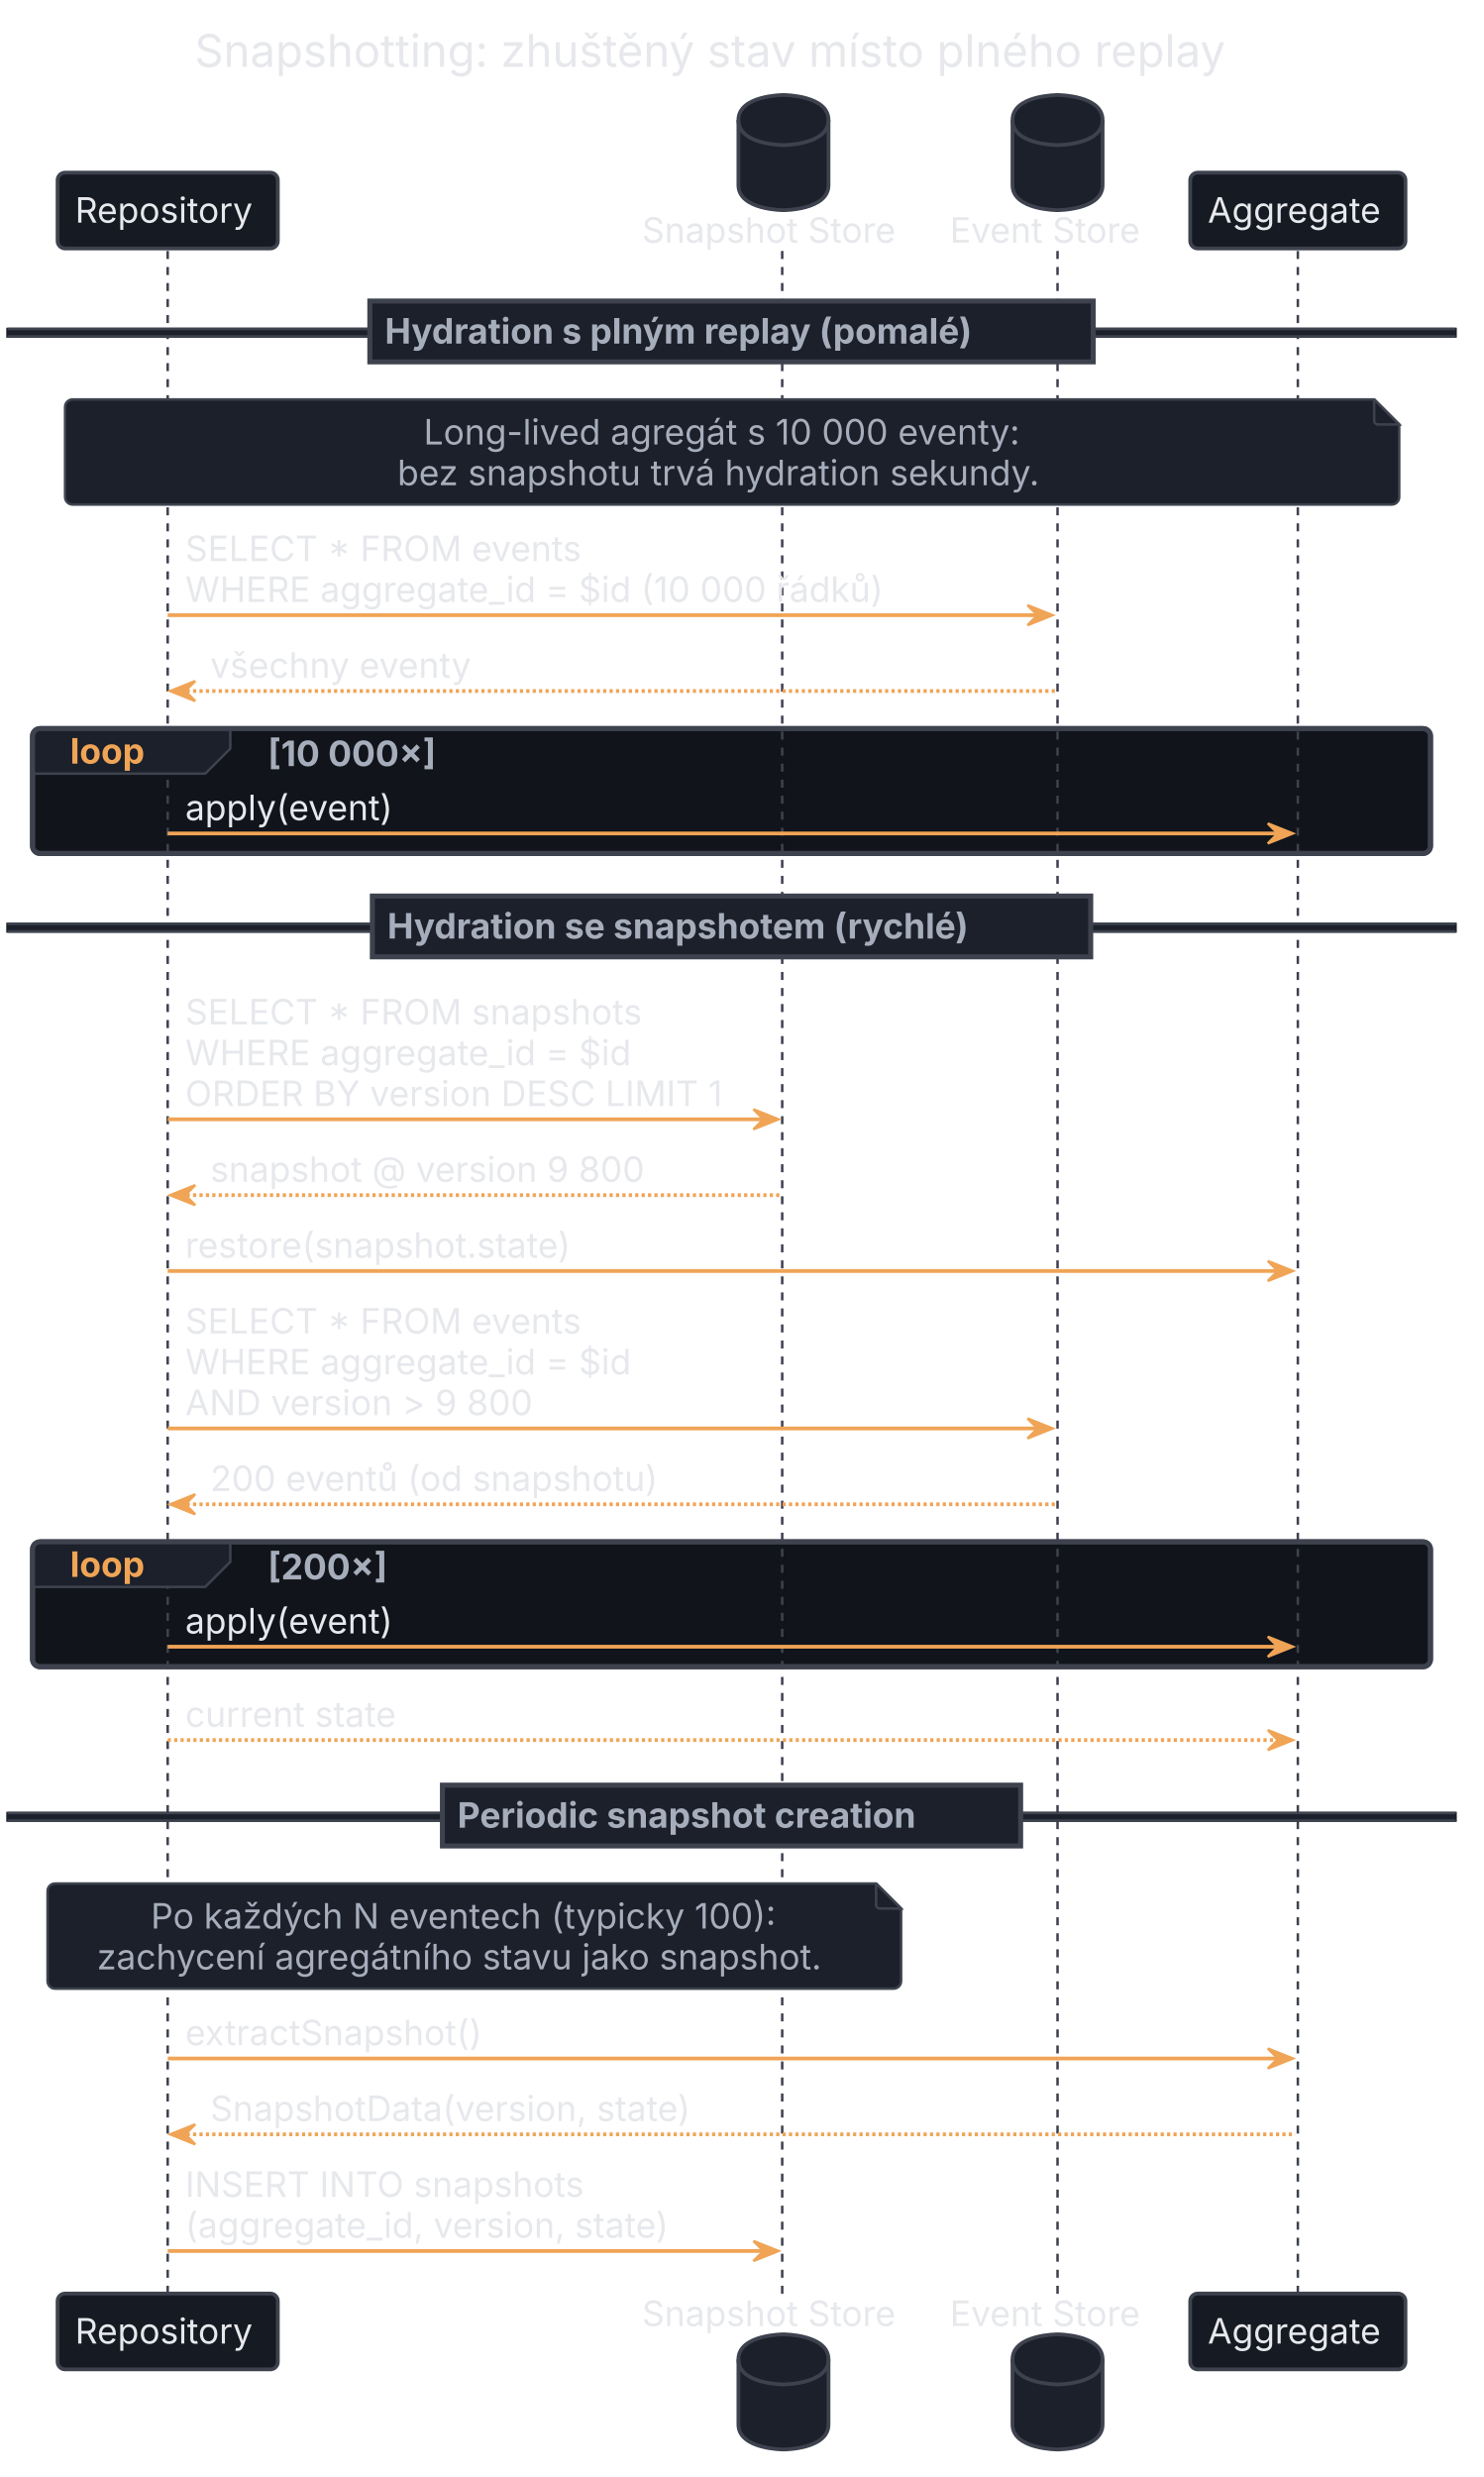
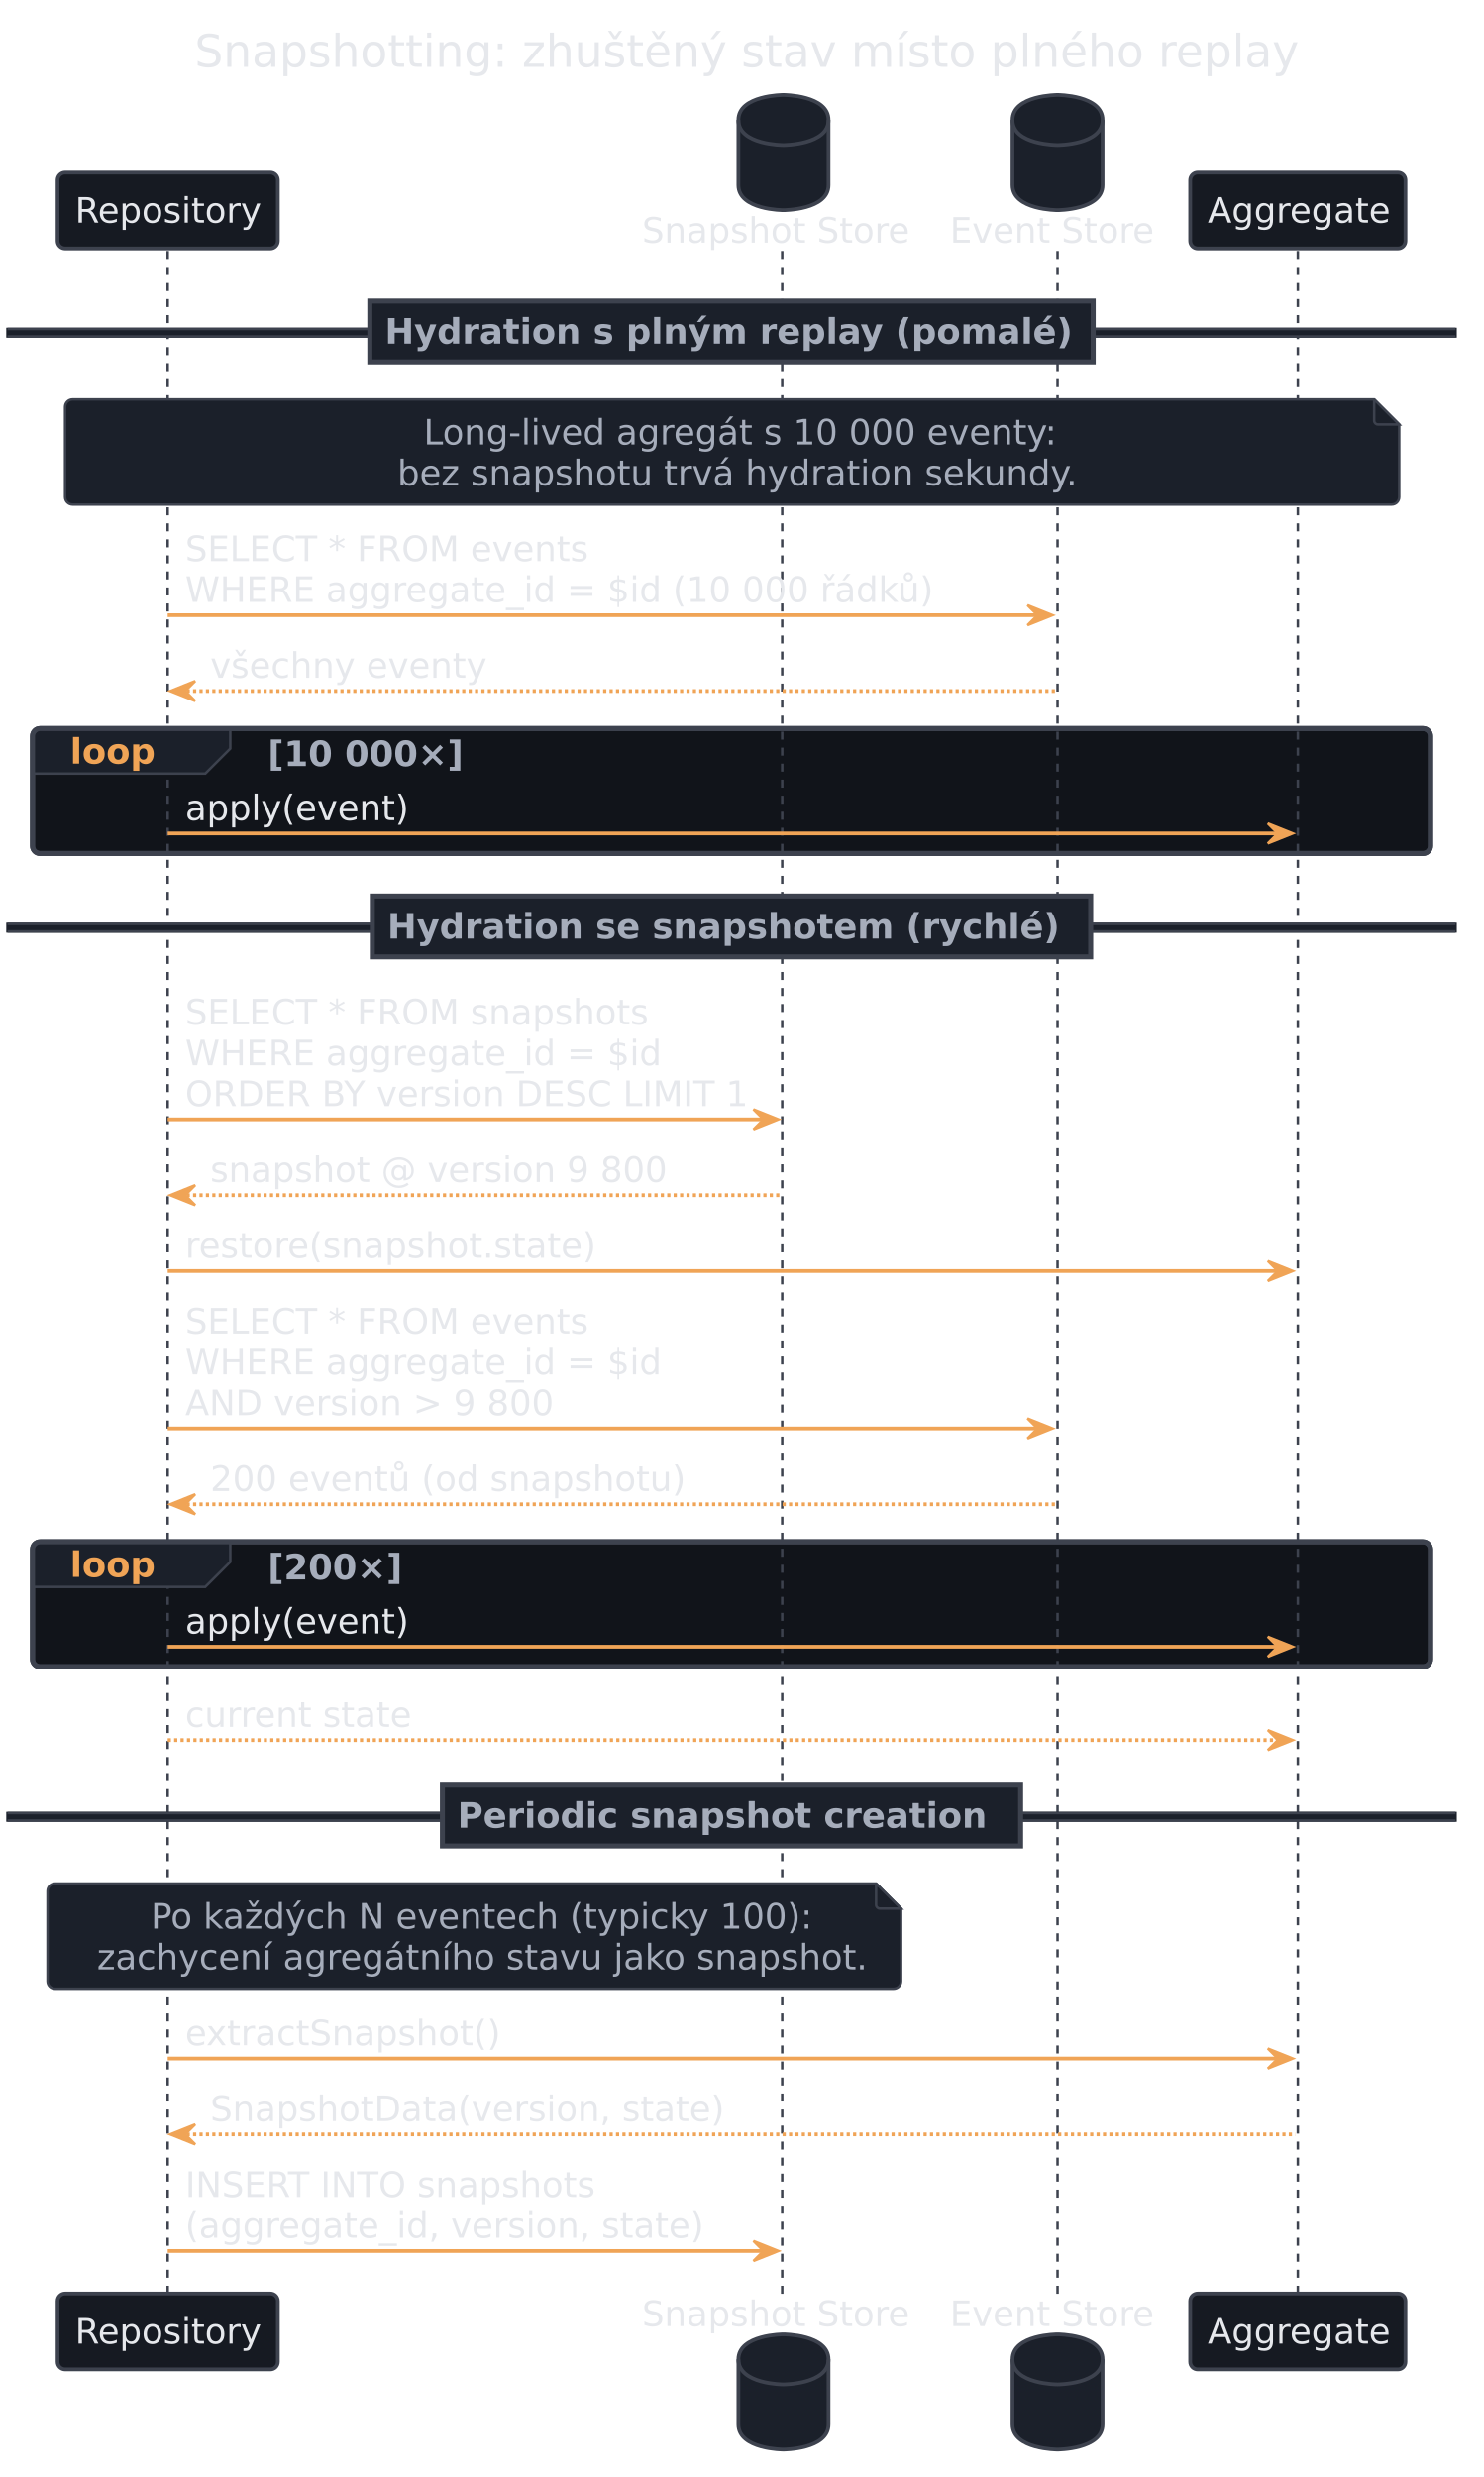
<svg xmlns="http://www.w3.org/2000/svg" contentScriptType="application/ecmascript" contentStyleType="text/css" height="1546.875px" preserveAspectRatio="none" style="width:926px;height:1546px;background:#11141A;" version="1.1" viewBox="0 0 926 1546" width="926.562px" zoomAndPan="magnify">
  <defs />
  <g>
-     <text fill="#E6E8EC" font-family="Inter, ui-sans-serif, system-ui, -apple-system, sans-serif" font-size="28.125" lengthAdjust="spacingAndGlyphs" textLength="670.312" x="121.484" y="41.731">Snapshotting: zhuštěný stav místo plného replay</text>
+     <text fill="#E6E8EC" font-family="DejaVu Sans" font-size="28.125" lengthAdjust="spacingAndGlyphs" textLength="670.312" x="121.484" y="41.731">Snapshotting: zhuštěný stav místo plného replay</text>
    <rect fill="#11141A" height="77.954" rx="4.688" ry="4.688" style="stroke: #3D424E; stroke-width: 3.125;" width="872.656" x="20.312" y="454.736" />
    <rect fill="#11141A" height="77.954" rx="4.688" ry="4.688" style="stroke: #3D424E; stroke-width: 3.125;" width="872.656" x="20.312" y="962.329" />
    <line style="stroke: #3D424E; stroke-width: 1.562; stroke-dasharray: 5.0,5.0;" x1="104.688" x2="104.688" y1="156.641" y2="1433.057" />
    <line style="stroke: #3D424E; stroke-width: 1.562; stroke-dasharray: 5.0,5.0;" x1="488.281" x2="488.281" y1="156.641" y2="1433.057" />
    <line style="stroke: #3D424E; stroke-width: 1.562; stroke-dasharray: 5.0,5.0;" x1="660.156" x2="660.156" y1="156.641" y2="1433.057" />
    <line style="stroke: #3D424E; stroke-width: 1.562; stroke-dasharray: 5.0,5.0;" x1="810.156" x2="810.156" y1="156.641" y2="1433.057" />
    <rect fill="#161A22" height="47.339" rx="4.688" ry="4.688" style="stroke: #3D424E; stroke-width: 2.344;" width="137.5" x="35.938" y="107.739" />
-     <text fill="#E6E8EC" font-family="Inter, ui-sans-serif, system-ui, -apple-system, sans-serif" font-size="21.875" lengthAdjust="spacingAndGlyphs" textLength="115.625" x="46.875" y="138.982">Repository</text>
+     <text fill="#E6E8EC" font-family="DejaVu Sans" font-size="21.875" lengthAdjust="spacingAndGlyphs" textLength="115.625" x="46.875" y="138.982">Repository</text>
    <rect fill="#161A22" height="47.339" rx="4.688" ry="4.688" style="stroke: #3D424E; stroke-width: 2.344;" width="137.5" x="35.938" y="1431.494" />
-     <text fill="#E6E8EC" font-family="Inter, ui-sans-serif, system-ui, -apple-system, sans-serif" font-size="21.875" lengthAdjust="spacingAndGlyphs" textLength="115.625" x="46.875" y="1462.736">Repository</text>
-     <text fill="#E6E8EC" font-family="Inter, ui-sans-serif, system-ui, -apple-system, sans-serif" font-size="21.875" lengthAdjust="spacingAndGlyphs" textLength="167.188" x="400.781" y="151.482">Snapshot Store</text>
+     <text fill="#E6E8EC" font-family="DejaVu Sans" font-size="21.875" lengthAdjust="spacingAndGlyphs" textLength="115.625" x="46.875" y="1462.736">Repository</text>
+     <text fill="#E6E8EC" font-family="DejaVu Sans" font-size="21.875" lengthAdjust="spacingAndGlyphs" textLength="167.188" x="400.781" y="151.482">Snapshot Store</text>
    <path d="M460.938,74.927 C460.938,59.302 489.062,59.302 489.062,59.302 C489.062,59.302 517.188,59.302 517.188,74.927 L517.188,115.552 C517.188,131.177 489.062,131.177 489.062,131.177 C489.062,131.177 460.938,131.177 460.938,115.552 L460.938,74.927 " fill="#1B202A" style="stroke: #3D424E; stroke-width: 2.344;" />
    <path d="M460.938,74.927 C460.938,90.552 489.062,90.552 489.062,90.552 C489.062,90.552 517.188,90.552 517.188,74.927 " fill="none" style="stroke: #3D424E; stroke-width: 2.344;" />
-     <text fill="#E6E8EC" font-family="Inter, ui-sans-serif, system-ui, -apple-system, sans-serif" font-size="21.875" lengthAdjust="spacingAndGlyphs" textLength="167.188" x="400.781" y="1451.799">Snapshot Store</text>
+     <text fill="#E6E8EC" font-family="DejaVu Sans" font-size="21.875" lengthAdjust="spacingAndGlyphs" textLength="167.188" x="400.781" y="1451.799">Snapshot Store</text>
    <path d="M460.938,1472.583 C460.938,1456.958 489.062,1456.958 489.062,1456.958 C489.062,1456.958 517.188,1456.958 517.188,1472.583 L517.188,1513.208 C517.188,1528.833 489.062,1528.833 489.062,1528.833 C489.062,1528.833 460.938,1528.833 460.938,1513.208 L460.938,1472.583 " fill="#1B202A" style="stroke: #3D424E; stroke-width: 2.344;" />
    <path d="M460.938,1472.583 C460.938,1488.208 489.062,1488.208 489.062,1488.208 C489.062,1488.208 517.188,1488.208 517.188,1472.583 " fill="none" style="stroke: #3D424E; stroke-width: 2.344;" />
-     <text fill="#E6E8EC" font-family="Inter, ui-sans-serif, system-ui, -apple-system, sans-serif" font-size="21.875" lengthAdjust="spacingAndGlyphs" textLength="125" x="592.969" y="151.482">Event Store</text>
+     <text fill="#E6E8EC" font-family="DejaVu Sans" font-size="21.875" lengthAdjust="spacingAndGlyphs" textLength="125" x="592.969" y="151.482">Event Store</text>
    <path d="M632.031,74.927 C632.031,59.302 660.156,59.302 660.156,59.302 C660.156,59.302 688.281,59.302 688.281,74.927 L688.281,115.552 C688.281,131.177 660.156,131.177 660.156,131.177 C660.156,131.177 632.031,131.177 632.031,115.552 L632.031,74.927 " fill="#1B202A" style="stroke: #3D424E; stroke-width: 2.344;" />
    <path d="M632.031,74.927 C632.031,90.552 660.156,90.552 660.156,90.552 C660.156,90.552 688.281,90.552 688.281,74.927 " fill="none" style="stroke: #3D424E; stroke-width: 2.344;" />
-     <text fill="#E6E8EC" font-family="Inter, ui-sans-serif, system-ui, -apple-system, sans-serif" font-size="21.875" lengthAdjust="spacingAndGlyphs" textLength="125" x="592.969" y="1451.799">Event Store</text>
+     <text fill="#E6E8EC" font-family="DejaVu Sans" font-size="21.875" lengthAdjust="spacingAndGlyphs" textLength="125" x="592.969" y="1451.799">Event Store</text>
    <path d="M632.031,1472.583 C632.031,1456.958 660.156,1456.958 660.156,1456.958 C660.156,1456.958 688.281,1456.958 688.281,1472.583 L688.281,1513.208 C688.281,1528.833 660.156,1528.833 660.156,1528.833 C660.156,1528.833 632.031,1528.833 632.031,1513.208 L632.031,1472.583 " fill="#1B202A" style="stroke: #3D424E; stroke-width: 2.344;" />
    <path d="M632.031,1472.583 C632.031,1488.208 660.156,1488.208 660.156,1488.208 C660.156,1488.208 688.281,1488.208 688.281,1472.583 " fill="none" style="stroke: #3D424E; stroke-width: 2.344;" />
    <rect fill="#161A22" height="47.339" rx="4.688" ry="4.688" style="stroke: #3D424E; stroke-width: 2.344;" width="134.375" x="742.969" y="107.739" />
-     <text fill="#E6E8EC" font-family="Inter, ui-sans-serif, system-ui, -apple-system, sans-serif" font-size="21.875" lengthAdjust="spacingAndGlyphs" textLength="112.5" x="753.906" y="138.982">Aggregate</text>
+     <text fill="#E6E8EC" font-family="DejaVu Sans" font-size="21.875" lengthAdjust="spacingAndGlyphs" textLength="112.5" x="753.906" y="138.982">Aggregate</text>
    <rect fill="#161A22" height="47.339" rx="4.688" ry="4.688" style="stroke: #3D424E; stroke-width: 2.344;" width="134.375" x="742.969" y="1431.494" />
-     <text fill="#E6E8EC" font-family="Inter, ui-sans-serif, system-ui, -apple-system, sans-serif" font-size="21.875" lengthAdjust="spacingAndGlyphs" textLength="112.5" x="753.906" y="1462.736">Aggregate</text>
+     <text fill="#E6E8EC" font-family="DejaVu Sans" font-size="21.875" lengthAdjust="spacingAndGlyphs" textLength="112.5" x="753.906" y="1462.736">Aggregate</text>
    <rect fill="#1B202A" height="4.688" style="stroke: #1B202A; stroke-width: 1.562;" width="903.906" x="4.688" y="205.31" />
    <line style="stroke: #3D424E; stroke-width: 1.562;" x1="4.688" x2="908.594" y1="205.31" y2="205.31" />
    <line style="stroke: #3D424E; stroke-width: 1.562;" x1="4.688" x2="908.594" y1="209.998" y2="209.998" />
    <rect fill="#1B202A" height="37.964" style="stroke: #3D424E; stroke-width: 3.125;" width="451.562" x="230.859" y="187.891" />
-     <text fill="#A6ADBB" font-family="Inter, ui-sans-serif, system-ui, -apple-system, sans-serif" font-size="21.875" font-weight="bold" lengthAdjust="spacingAndGlyphs" textLength="421.875" x="240.234" y="214.446">Hydration s plným replay (pomalé)</text>
+     <text fill="#A6ADBB" font-family="DejaVu Sans" font-size="21.875" font-weight="bold" lengthAdjust="spacingAndGlyphs" textLength="421.875" x="240.234" y="214.446">Hydration s plným replay (pomalé)</text>
    <path d="M40.625,253.98 L40.625,310.229 A4.688,4.688 0 0 0 45.312,314.917 L868.75,314.917 A4.688,4.688 0 0 0 873.438,310.229 L873.438,264.917 L857.812,249.292 L45.312,249.292 A4.688,4.688 0 0 0 40.625,253.98 " fill="#1B202A" style="stroke: #3D424E; stroke-width: 1.562;" />
    <path d="M857.812,249.292 L857.812,262.573 A2.344,2.344 0 0 0 860.156,264.917 L873.438,264.917 L857.812,249.292 " fill="#1B202A" style="stroke: #3D424E; stroke-width: 1.562;" />
-     <text fill="#A6ADBB" font-family="Inter, ui-sans-serif, system-ui, -apple-system, sans-serif" font-size="21.875" lengthAdjust="spacingAndGlyphs" textLength="385.938" x="264.453" y="277.409">Long-lived agregát s 10 000 eventy:</text>
-     <text fill="#A6ADBB" font-family="Inter, ui-sans-serif, system-ui, -apple-system, sans-serif" font-size="21.875" lengthAdjust="spacingAndGlyphs" textLength="418.75" x="248.047" y="302.873">bez snapshotu trvá hydration sekundy.</text>
+     <text fill="#A6ADBB" font-family="DejaVu Sans" font-size="21.875" lengthAdjust="spacingAndGlyphs" textLength="385.938" x="264.453" y="277.409">Long-lived agregát s 10 000 eventy:</text>
+     <text fill="#A6ADBB" font-family="DejaVu Sans" font-size="21.875" lengthAdjust="spacingAndGlyphs" textLength="418.75" x="248.047" y="302.873">bez snapshotu trvá hydration sekundy.</text>
    <polygon fill="#F0A456" points="641.406,377.71,657.031,383.96,641.406,390.21,647.656,383.96" style="stroke: #F0A456; stroke-width: 1.562;" />
    <line style="stroke: #F0A456; stroke-width: 2.344;" x1="104.688" x2="650.781" y1="383.96" y2="383.96" />
-     <text fill="#E6E8EC" font-family="Inter, ui-sans-serif, system-ui, -apple-system, sans-serif" font-size="21.875" lengthAdjust="spacingAndGlyphs" textLength="250" x="115.625" y="350.212">SELECT * FROM events</text>
-     <text fill="#E6E8EC" font-family="Inter, ui-sans-serif, system-ui, -apple-system, sans-serif" font-size="21.875" lengthAdjust="spacingAndGlyphs" textLength="456.25" x="115.625" y="375.676">WHERE aggregate_id = $id (10 000 řádků)</text>
+     <text fill="#E6E8EC" font-family="DejaVu Sans" font-size="21.875" lengthAdjust="spacingAndGlyphs" textLength="250" x="115.625" y="350.212">SELECT * FROM events</text>
+     <text fill="#E6E8EC" font-family="DejaVu Sans" font-size="21.875" lengthAdjust="spacingAndGlyphs" textLength="456.25" x="115.625" y="375.676">WHERE aggregate_id = $id (10 000 řádků)</text>
    <polygon fill="#F0A456" points="121.875,425.049,106.25,431.299,121.875,437.549,115.625,431.299" style="stroke: #F0A456; stroke-width: 1.562;" />
    <line style="stroke: #F0A456; stroke-width: 2.344; stroke-dasharray: 2.0,2.0;" x1="112.5" x2="658.594" y1="431.299" y2="431.299" />
-     <text fill="#E6E8EC" font-family="Inter, ui-sans-serif, system-ui, -apple-system, sans-serif" font-size="21.875" lengthAdjust="spacingAndGlyphs" textLength="167.188" x="131.25" y="423.015">všechny eventy</text>
+     <text fill="#E6E8EC" font-family="DejaVu Sans" font-size="21.875" lengthAdjust="spacingAndGlyphs" textLength="167.188" x="131.25" y="423.015">všechny eventy</text>
    <path d="M25,454.736 L143.75,454.736 L143.75,467.236 L128.125,482.861 L20.312,482.861 L20.312,459.424 " fill="#1B202A" style="stroke: #3D424E; stroke-width: 1.562;" />
    <rect fill="none" height="77.954" rx="4.688" ry="4.688" style="stroke: #3D424E; stroke-width: 3.125;" width="872.656" x="20.312" y="454.736" />
-     <text fill="#F0A456" font-family="Inter, ui-sans-serif, system-ui, -apple-system, sans-serif" font-size="21.875" font-weight="bold" lengthAdjust="spacingAndGlyphs" textLength="53.125" x="43.75" y="476.604">loop</text>
-     <text fill="#A6ADBB" font-family="Inter, ui-sans-serif, system-ui, -apple-system, sans-serif" font-size="21.875" font-weight="bold" lengthAdjust="spacingAndGlyphs" textLength="123.438" x="167.188" y="478.166">[10 000×]</text>
+     <text fill="#F0A456" font-family="DejaVu Sans" font-size="21.875" font-weight="bold" lengthAdjust="spacingAndGlyphs" textLength="53.125" x="43.75" y="476.604">loop</text>
+     <text fill="#A6ADBB" font-family="DejaVu Sans" font-size="21.875" font-weight="bold" lengthAdjust="spacingAndGlyphs" textLength="123.438" x="167.188" y="478.166">[10 000×]</text>
    <polygon fill="#F0A456" points="791.406,513.94,807.031,520.19,791.406,526.44,797.656,520.19" style="stroke: #F0A456; stroke-width: 1.562;" />
    <line style="stroke: #F0A456; stroke-width: 2.344;" x1="104.688" x2="800.781" y1="520.19" y2="520.19" />
-     <text fill="#E6E8EC" font-family="Inter, ui-sans-serif, system-ui, -apple-system, sans-serif" font-size="21.875" lengthAdjust="spacingAndGlyphs" textLength="132.812" x="115.625" y="511.906">apply(event)</text>
+     <text fill="#E6E8EC" font-family="DejaVu Sans" font-size="21.875" lengthAdjust="spacingAndGlyphs" textLength="132.812" x="115.625" y="511.906">apply(event)</text>
    <rect fill="#1B202A" height="4.688" style="stroke: #1B202A; stroke-width: 1.562;" width="903.906" x="4.688" y="576.672" />
    <line style="stroke: #3D424E; stroke-width: 1.562;" x1="4.688" x2="908.594" y1="576.672" y2="576.672" />
    <line style="stroke: #3D424E; stroke-width: 1.562;" x1="4.688" x2="908.594" y1="581.36" y2="581.36" />
    <rect fill="#1B202A" height="37.964" style="stroke: #3D424E; stroke-width: 3.125;" width="448.438" x="232.422" y="559.253" />
-     <text fill="#A6ADBB" font-family="Inter, ui-sans-serif, system-ui, -apple-system, sans-serif" font-size="21.875" font-weight="bold" lengthAdjust="spacingAndGlyphs" textLength="418.75" x="241.797" y="585.808">Hydration se snapshotem (rychlé)</text>
+     <text fill="#A6ADBB" font-family="DejaVu Sans" font-size="21.875" font-weight="bold" lengthAdjust="spacingAndGlyphs" textLength="418.75" x="241.797" y="585.808">Hydration se snapshotem (rychlé)</text>
    <polygon fill="#F0A456" points="470.312,692.358,485.938,698.608,470.312,704.858,476.562,698.608" style="stroke: #F0A456; stroke-width: 1.562;" />
    <line style="stroke: #F0A456; stroke-width: 2.344;" x1="104.688" x2="479.688" y1="698.608" y2="698.608" />
-     <text fill="#E6E8EC" font-family="Inter, ui-sans-serif, system-ui, -apple-system, sans-serif" font-size="21.875" lengthAdjust="spacingAndGlyphs" textLength="290.625" x="115.625" y="639.397">SELECT * FROM snapshots</text>
-     <text fill="#E6E8EC" font-family="Inter, ui-sans-serif, system-ui, -apple-system, sans-serif" font-size="21.875" lengthAdjust="spacingAndGlyphs" textLength="290.625" x="115.625" y="664.861">WHERE aggregate_id = $id</text>
-     <text fill="#E6E8EC" font-family="Inter, ui-sans-serif, system-ui, -apple-system, sans-serif" font-size="21.875" lengthAdjust="spacingAndGlyphs" textLength="346.875" x="115.625" y="690.324">ORDER BY version DESC LIMIT 1</text>
+     <text fill="#E6E8EC" font-family="DejaVu Sans" font-size="21.875" lengthAdjust="spacingAndGlyphs" textLength="290.625" x="115.625" y="639.397">SELECT * FROM snapshots</text>
+     <text fill="#E6E8EC" font-family="DejaVu Sans" font-size="21.875" lengthAdjust="spacingAndGlyphs" textLength="290.625" x="115.625" y="664.861">WHERE aggregate_id = $id</text>
+     <text fill="#E6E8EC" font-family="DejaVu Sans" font-size="21.875" lengthAdjust="spacingAndGlyphs" textLength="346.875" x="115.625" y="690.324">ORDER BY version DESC LIMIT 1</text>
    <polygon fill="#F0A456" points="121.875,739.697,106.25,745.947,121.875,752.197,115.625,745.947" style="stroke: #F0A456; stroke-width: 1.562;" />
    <line style="stroke: #F0A456; stroke-width: 2.344; stroke-dasharray: 2.0,2.0;" x1="112.5" x2="487.5" y1="745.947" y2="745.947" />
-     <text fill="#E6E8EC" font-family="Inter, ui-sans-serif, system-ui, -apple-system, sans-serif" font-size="21.875" lengthAdjust="spacingAndGlyphs" textLength="282.812" x="131.25" y="737.663">snapshot @ version 9 800</text>
+     <text fill="#E6E8EC" font-family="DejaVu Sans" font-size="21.875" lengthAdjust="spacingAndGlyphs" textLength="282.812" x="131.25" y="737.663">snapshot @ version 9 800</text>
    <polygon fill="#F0A456" points="791.406,787.036,807.031,793.286,791.406,799.536,797.656,793.286" style="stroke: #F0A456; stroke-width: 1.562;" />
    <line style="stroke: #F0A456; stroke-width: 2.344;" x1="104.688" x2="800.781" y1="793.286" y2="793.286" />
-     <text fill="#E6E8EC" font-family="Inter, ui-sans-serif, system-ui, -apple-system, sans-serif" font-size="21.875" lengthAdjust="spacingAndGlyphs" textLength="256.25" x="115.625" y="785.002">restore(snapshot.state)</text>
+     <text fill="#E6E8EC" font-family="DejaVu Sans" font-size="21.875" lengthAdjust="spacingAndGlyphs" textLength="256.25" x="115.625" y="785.002">restore(snapshot.state)</text>
    <polygon fill="#F0A456" points="641.406,885.303,657.031,891.553,641.406,897.803,647.656,891.553" style="stroke: #F0A456; stroke-width: 1.562;" />
    <line style="stroke: #F0A456; stroke-width: 2.344;" x1="104.688" x2="650.781" y1="891.553" y2="891.553" />
-     <text fill="#E6E8EC" font-family="Inter, ui-sans-serif, system-ui, -apple-system, sans-serif" font-size="21.875" lengthAdjust="spacingAndGlyphs" textLength="250" x="115.625" y="832.341">SELECT * FROM events</text>
-     <text fill="#E6E8EC" font-family="Inter, ui-sans-serif, system-ui, -apple-system, sans-serif" font-size="21.875" lengthAdjust="spacingAndGlyphs" textLength="290.625" x="115.625" y="857.805">WHERE aggregate_id = $id</text>
-     <text fill="#E6E8EC" font-family="Inter, ui-sans-serif, system-ui, -apple-system, sans-serif" font-size="21.875" lengthAdjust="spacingAndGlyphs" textLength="225" x="115.625" y="883.269">AND version &gt; 9 800</text>
+     <text fill="#E6E8EC" font-family="DejaVu Sans" font-size="21.875" lengthAdjust="spacingAndGlyphs" textLength="250" x="115.625" y="832.341">SELECT * FROM events</text>
+     <text fill="#E6E8EC" font-family="DejaVu Sans" font-size="21.875" lengthAdjust="spacingAndGlyphs" textLength="290.625" x="115.625" y="857.805">WHERE aggregate_id = $id</text>
+     <text fill="#E6E8EC" font-family="DejaVu Sans" font-size="21.875" lengthAdjust="spacingAndGlyphs" textLength="225" x="115.625" y="883.269">AND version &gt; 9 800</text>
    <polygon fill="#F0A456" points="121.875,932.642,106.25,938.892,121.875,945.142,115.625,938.892" style="stroke: #F0A456; stroke-width: 1.562;" />
    <line style="stroke: #F0A456; stroke-width: 2.344; stroke-dasharray: 2.0,2.0;" x1="112.5" x2="658.594" y1="938.892" y2="938.892" />
-     <text fill="#E6E8EC" font-family="Inter, ui-sans-serif, system-ui, -apple-system, sans-serif" font-size="21.875" lengthAdjust="spacingAndGlyphs" textLength="295.312" x="131.25" y="930.608">200 eventů (od snapshotu)</text>
+     <text fill="#E6E8EC" font-family="DejaVu Sans" font-size="21.875" lengthAdjust="spacingAndGlyphs" textLength="295.312" x="131.25" y="930.608">200 eventů (od snapshotu)</text>
    <path d="M25,962.329 L143.75,962.329 L143.75,974.829 L128.125,990.454 L20.312,990.454 L20.312,967.017 " fill="#1B202A" style="stroke: #3D424E; stroke-width: 1.562;" />
    <rect fill="none" height="77.954" rx="4.688" ry="4.688" style="stroke: #3D424E; stroke-width: 3.125;" width="872.656" x="20.312" y="962.329" />
-     <text fill="#F0A456" font-family="Inter, ui-sans-serif, system-ui, -apple-system, sans-serif" font-size="21.875" font-weight="bold" lengthAdjust="spacingAndGlyphs" textLength="53.125" x="43.75" y="984.197">loop</text>
-     <text fill="#A6ADBB" font-family="Inter, ui-sans-serif, system-ui, -apple-system, sans-serif" font-size="21.875" font-weight="bold" lengthAdjust="spacingAndGlyphs" textLength="84.375" x="167.188" y="985.759">[200×]</text>
+     <text fill="#F0A456" font-family="DejaVu Sans" font-size="21.875" font-weight="bold" lengthAdjust="spacingAndGlyphs" textLength="53.125" x="43.75" y="984.197">loop</text>
+     <text fill="#A6ADBB" font-family="DejaVu Sans" font-size="21.875" font-weight="bold" lengthAdjust="spacingAndGlyphs" textLength="84.375" x="167.188" y="985.759">[200×]</text>
    <polygon fill="#F0A456" points="791.406,1021.533,807.031,1027.783,791.406,1034.033,797.656,1027.783" style="stroke: #F0A456; stroke-width: 1.562;" />
    <line style="stroke: #F0A456; stroke-width: 2.344;" x1="104.688" x2="800.781" y1="1027.783" y2="1027.783" />
-     <text fill="#E6E8EC" font-family="Inter, ui-sans-serif, system-ui, -apple-system, sans-serif" font-size="21.875" lengthAdjust="spacingAndGlyphs" textLength="132.812" x="115.625" y="1019.499">apply(event)</text>
+     <text fill="#E6E8EC" font-family="DejaVu Sans" font-size="21.875" lengthAdjust="spacingAndGlyphs" textLength="132.812" x="115.625" y="1019.499">apply(event)</text>
    <polygon fill="#F0A456" points="791.406,1079.81,807.031,1086.06,791.406,1092.31,797.656,1086.06" style="stroke: #F0A456; stroke-width: 1.562;" />
    <line style="stroke: #F0A456; stroke-width: 2.344; stroke-dasharray: 2.0,2.0;" x1="104.688" x2="800.781" y1="1086.06" y2="1086.06" />
-     <text fill="#E6E8EC" font-family="Inter, ui-sans-serif, system-ui, -apple-system, sans-serif" font-size="21.875" lengthAdjust="spacingAndGlyphs" textLength="139.062" x="115.625" y="1077.776">current state</text>
+     <text fill="#E6E8EC" font-family="DejaVu Sans" font-size="21.875" lengthAdjust="spacingAndGlyphs" textLength="139.062" x="115.625" y="1077.776">current state</text>
    <rect fill="#1B202A" height="4.688" style="stroke: #1B202A; stroke-width: 1.562;" width="903.906" x="4.688" y="1131.604" />
    <line style="stroke: #3D424E; stroke-width: 1.562;" x1="4.688" x2="908.594" y1="1131.604" y2="1131.604" />
    <line style="stroke: #3D424E; stroke-width: 1.562;" x1="4.688" x2="908.594" y1="1136.292" y2="1136.292" />
    <rect fill="#1B202A" height="37.964" style="stroke: #3D424E; stroke-width: 3.125;" width="360.938" x="276.172" y="1114.185" />
-     <text fill="#A6ADBB" font-family="Inter, ui-sans-serif, system-ui, -apple-system, sans-serif" font-size="21.875" font-weight="bold" lengthAdjust="spacingAndGlyphs" textLength="331.25" x="285.547" y="1140.739">Periodic snapshot creation</text>
+     <text fill="#A6ADBB" font-family="DejaVu Sans" font-size="21.875" font-weight="bold" lengthAdjust="spacingAndGlyphs" textLength="331.25" x="285.547" y="1140.739">Periodic snapshot creation</text>
    <path d="M29.688,1180.273 L29.688,1236.523 A4.688,4.688 0 0 0 34.375,1241.211 L557.812,1241.211 A4.688,4.688 0 0 0 562.5,1236.523 L562.5,1191.211 L546.875,1175.586 L34.375,1175.586 A4.688,4.688 0 0 0 29.688,1180.273 " fill="#1B202A" style="stroke: #3D424E; stroke-width: 1.562;" />
    <path d="M546.875,1175.586 L546.875,1188.867 A2.344,2.344 0 0 0 549.219,1191.211 L562.5,1191.211 L546.875,1175.586 " fill="#1B202A" style="stroke: #3D424E; stroke-width: 1.562;" />
-     <text fill="#A6ADBB" font-family="Inter, ui-sans-serif, system-ui, -apple-system, sans-serif" font-size="21.875" lengthAdjust="spacingAndGlyphs" textLength="404.688" x="94.141" y="1203.703">Po každých N eventech (typicky 100):</text>
-     <text fill="#A6ADBB" font-family="Inter, ui-sans-serif, system-ui, -apple-system, sans-serif" font-size="21.875" lengthAdjust="spacingAndGlyphs" textLength="471.875" x="60.547" y="1229.167">zachycení agregátního stavu jako snapshot.</text>
+     <text fill="#A6ADBB" font-family="DejaVu Sans" font-size="21.875" lengthAdjust="spacingAndGlyphs" textLength="404.688" x="94.141" y="1203.703">Po každých N eventech (typicky 100):</text>
+     <text fill="#A6ADBB" font-family="DejaVu Sans" font-size="21.875" lengthAdjust="spacingAndGlyphs" textLength="471.875" x="60.547" y="1229.167">zachycení agregátního stavu jako snapshot.</text>
    <polygon fill="#F0A456" points="791.406,1278.54,807.031,1284.79,791.406,1291.04,797.656,1284.79" style="stroke: #F0A456; stroke-width: 1.562;" />
    <line style="stroke: #F0A456; stroke-width: 2.344;" x1="104.688" x2="800.781" y1="1284.79" y2="1284.79" />
-     <text fill="#E6E8EC" font-family="Inter, ui-sans-serif, system-ui, -apple-system, sans-serif" font-size="21.875" lengthAdjust="spacingAndGlyphs" textLength="192.188" x="115.625" y="1276.506">extractSnapshot()</text>
+     <text fill="#E6E8EC" font-family="DejaVu Sans" font-size="21.875" lengthAdjust="spacingAndGlyphs" textLength="192.188" x="115.625" y="1276.506">extractSnapshot()</text>
    <polygon fill="#F0A456" points="121.875,1325.879,106.25,1332.129,121.875,1338.379,115.625,1332.129" style="stroke: #F0A456; stroke-width: 1.562;" />
    <line style="stroke: #F0A456; stroke-width: 2.344; stroke-dasharray: 2.0,2.0;" x1="112.5" x2="808.594" y1="1332.129" y2="1332.129" />
-     <text fill="#E6E8EC" font-family="Inter, ui-sans-serif, system-ui, -apple-system, sans-serif" font-size="21.875" lengthAdjust="spacingAndGlyphs" textLength="314.062" x="131.25" y="1323.845">SnapshotData(version, state)</text>
+     <text fill="#E6E8EC" font-family="DejaVu Sans" font-size="21.875" lengthAdjust="spacingAndGlyphs" textLength="314.062" x="131.25" y="1323.845">SnapshotData(version, state)</text>
    <polygon fill="#F0A456" points="470.312,1398.682,485.938,1404.932,470.312,1411.182,476.562,1404.932" style="stroke: #F0A456; stroke-width: 1.562;" />
    <line style="stroke: #F0A456; stroke-width: 2.344;" x1="104.688" x2="479.688" y1="1404.932" y2="1404.932" />
-     <text fill="#E6E8EC" font-family="Inter, ui-sans-serif, system-ui, -apple-system, sans-serif" font-size="21.875" lengthAdjust="spacingAndGlyphs" textLength="256.25" x="115.625" y="1371.184">INSERT INTO snapshots</text>
-     <text fill="#E6E8EC" font-family="Inter, ui-sans-serif, system-ui, -apple-system, sans-serif" font-size="21.875" lengthAdjust="spacingAndGlyphs" textLength="314.062" x="115.625" y="1396.648">(aggregate_id, version, state)</text>
+     <text fill="#E6E8EC" font-family="DejaVu Sans" font-size="21.875" lengthAdjust="spacingAndGlyphs" textLength="256.25" x="115.625" y="1371.184">INSERT INTO snapshots</text>
+     <text fill="#E6E8EC" font-family="DejaVu Sans" font-size="21.875" lengthAdjust="spacingAndGlyphs" textLength="314.062" x="115.625" y="1396.648">(aggregate_id, version, state)</text>
  </g>
</svg>
